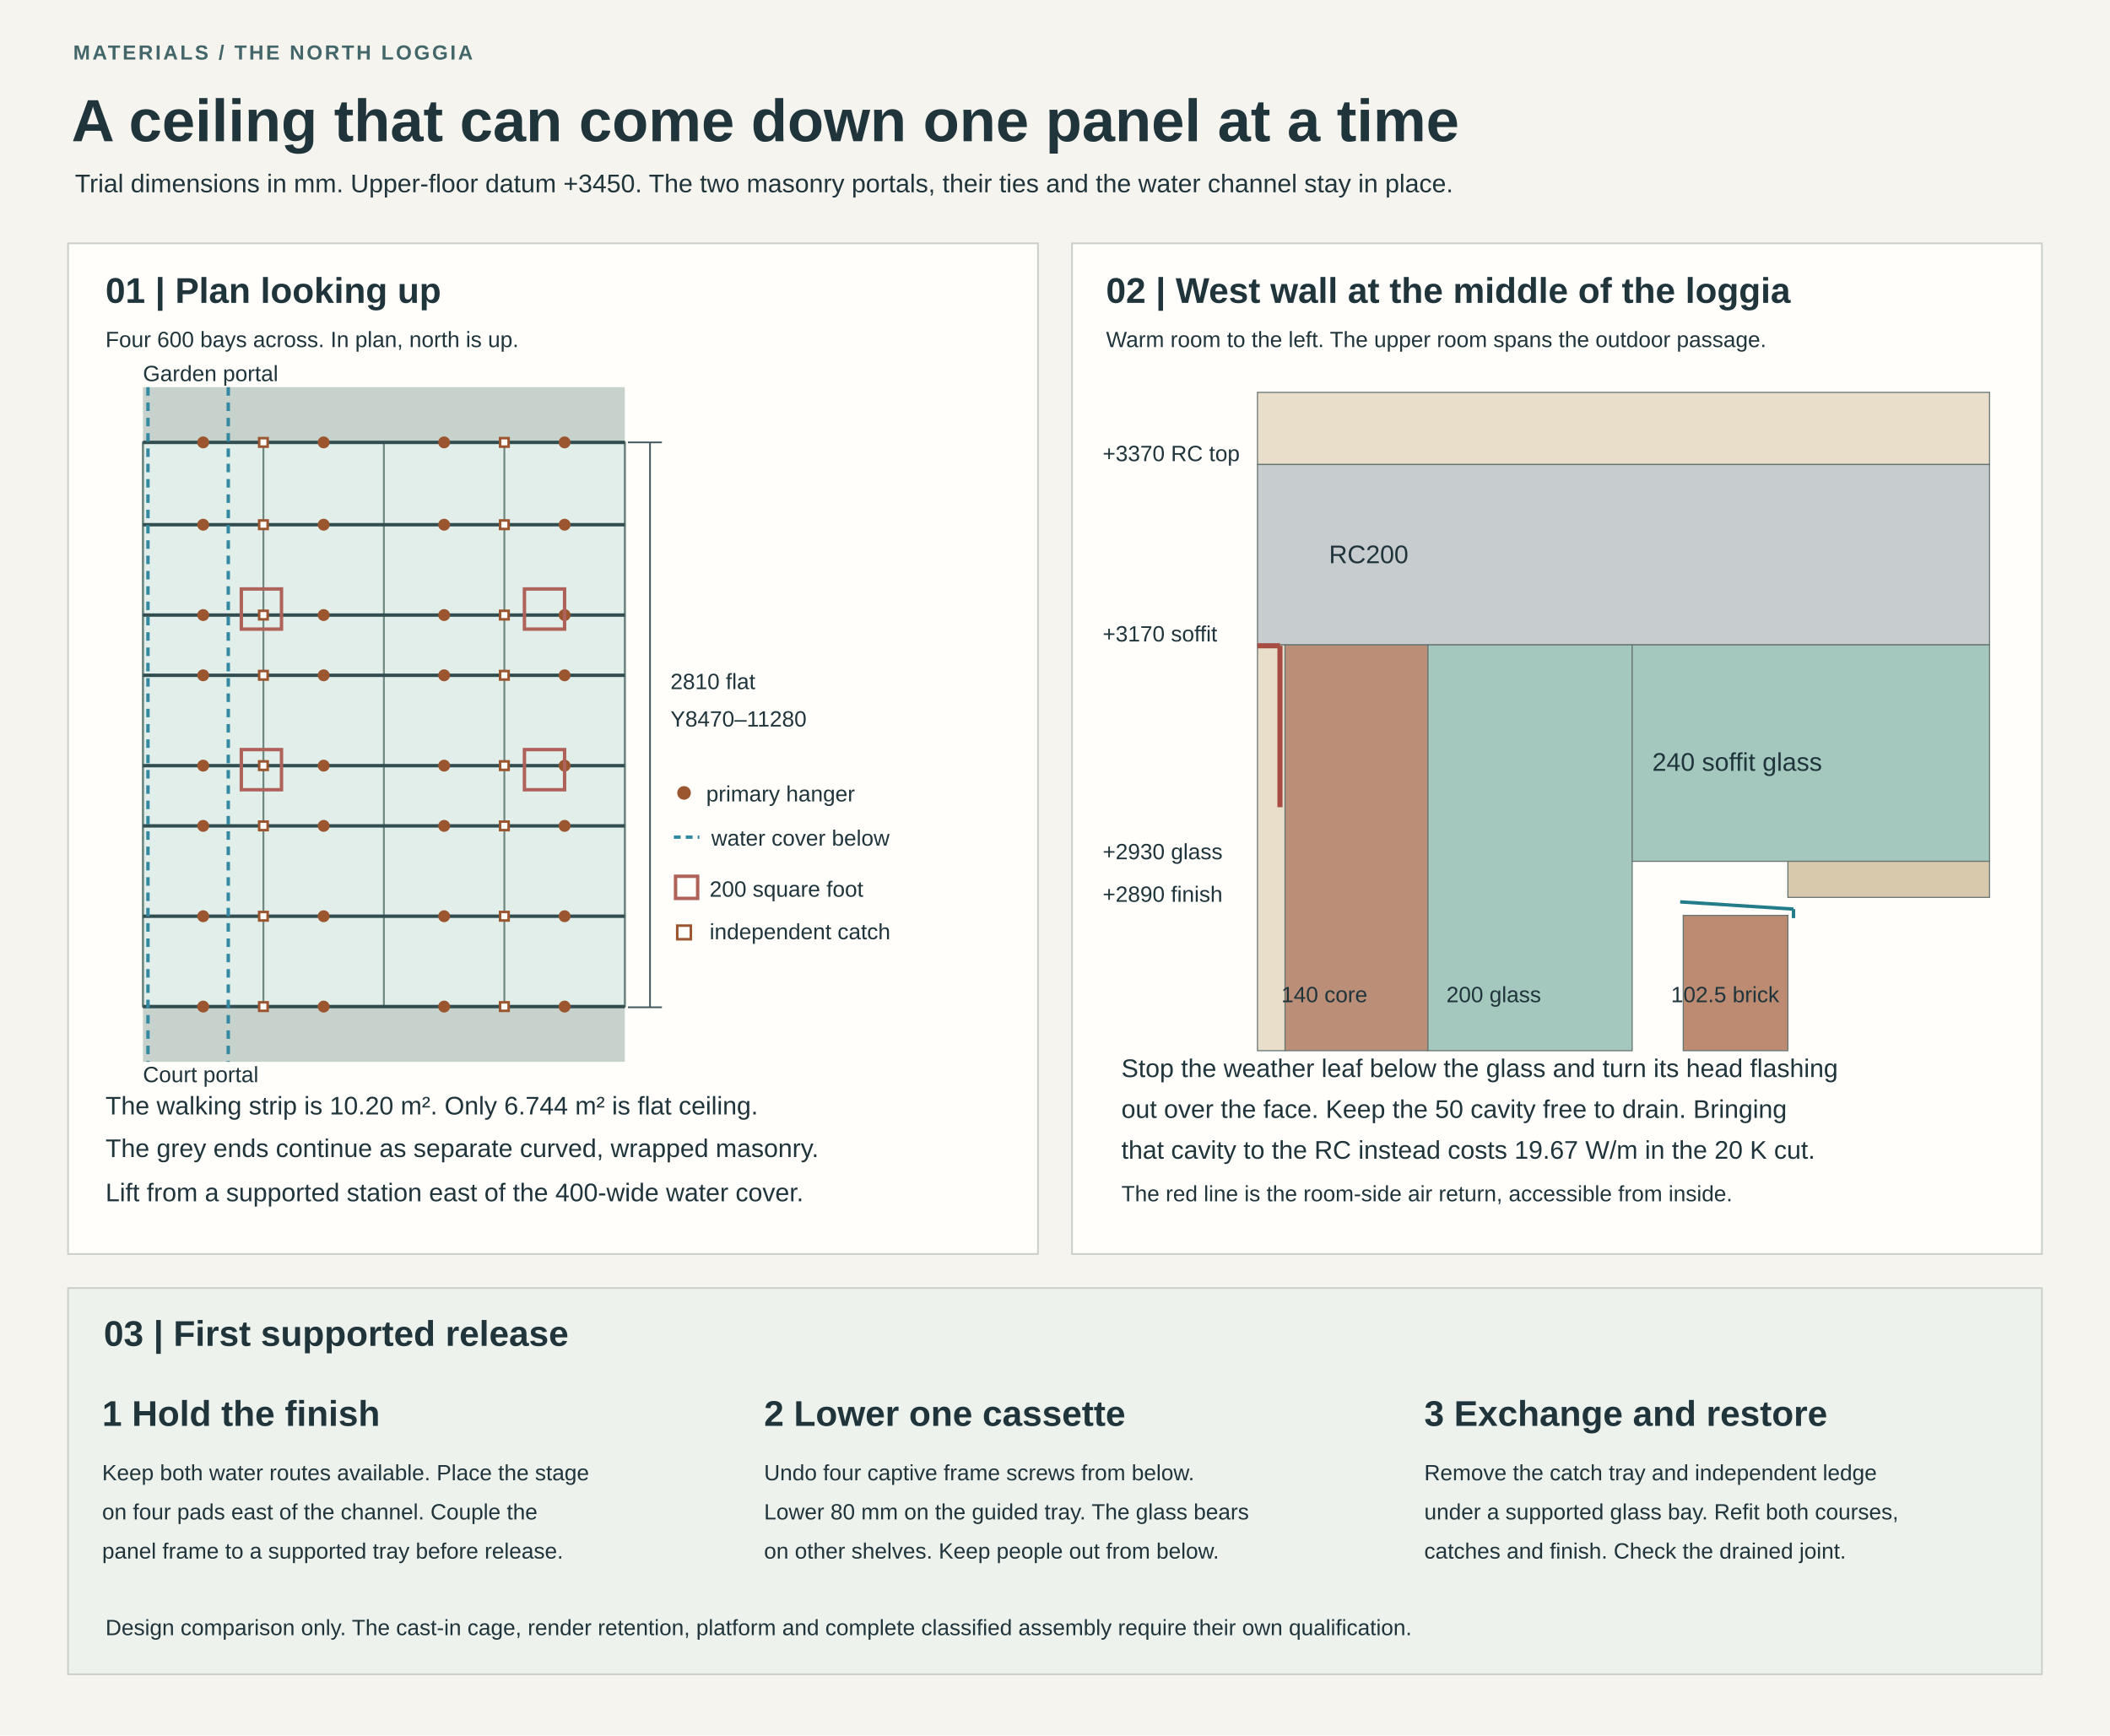
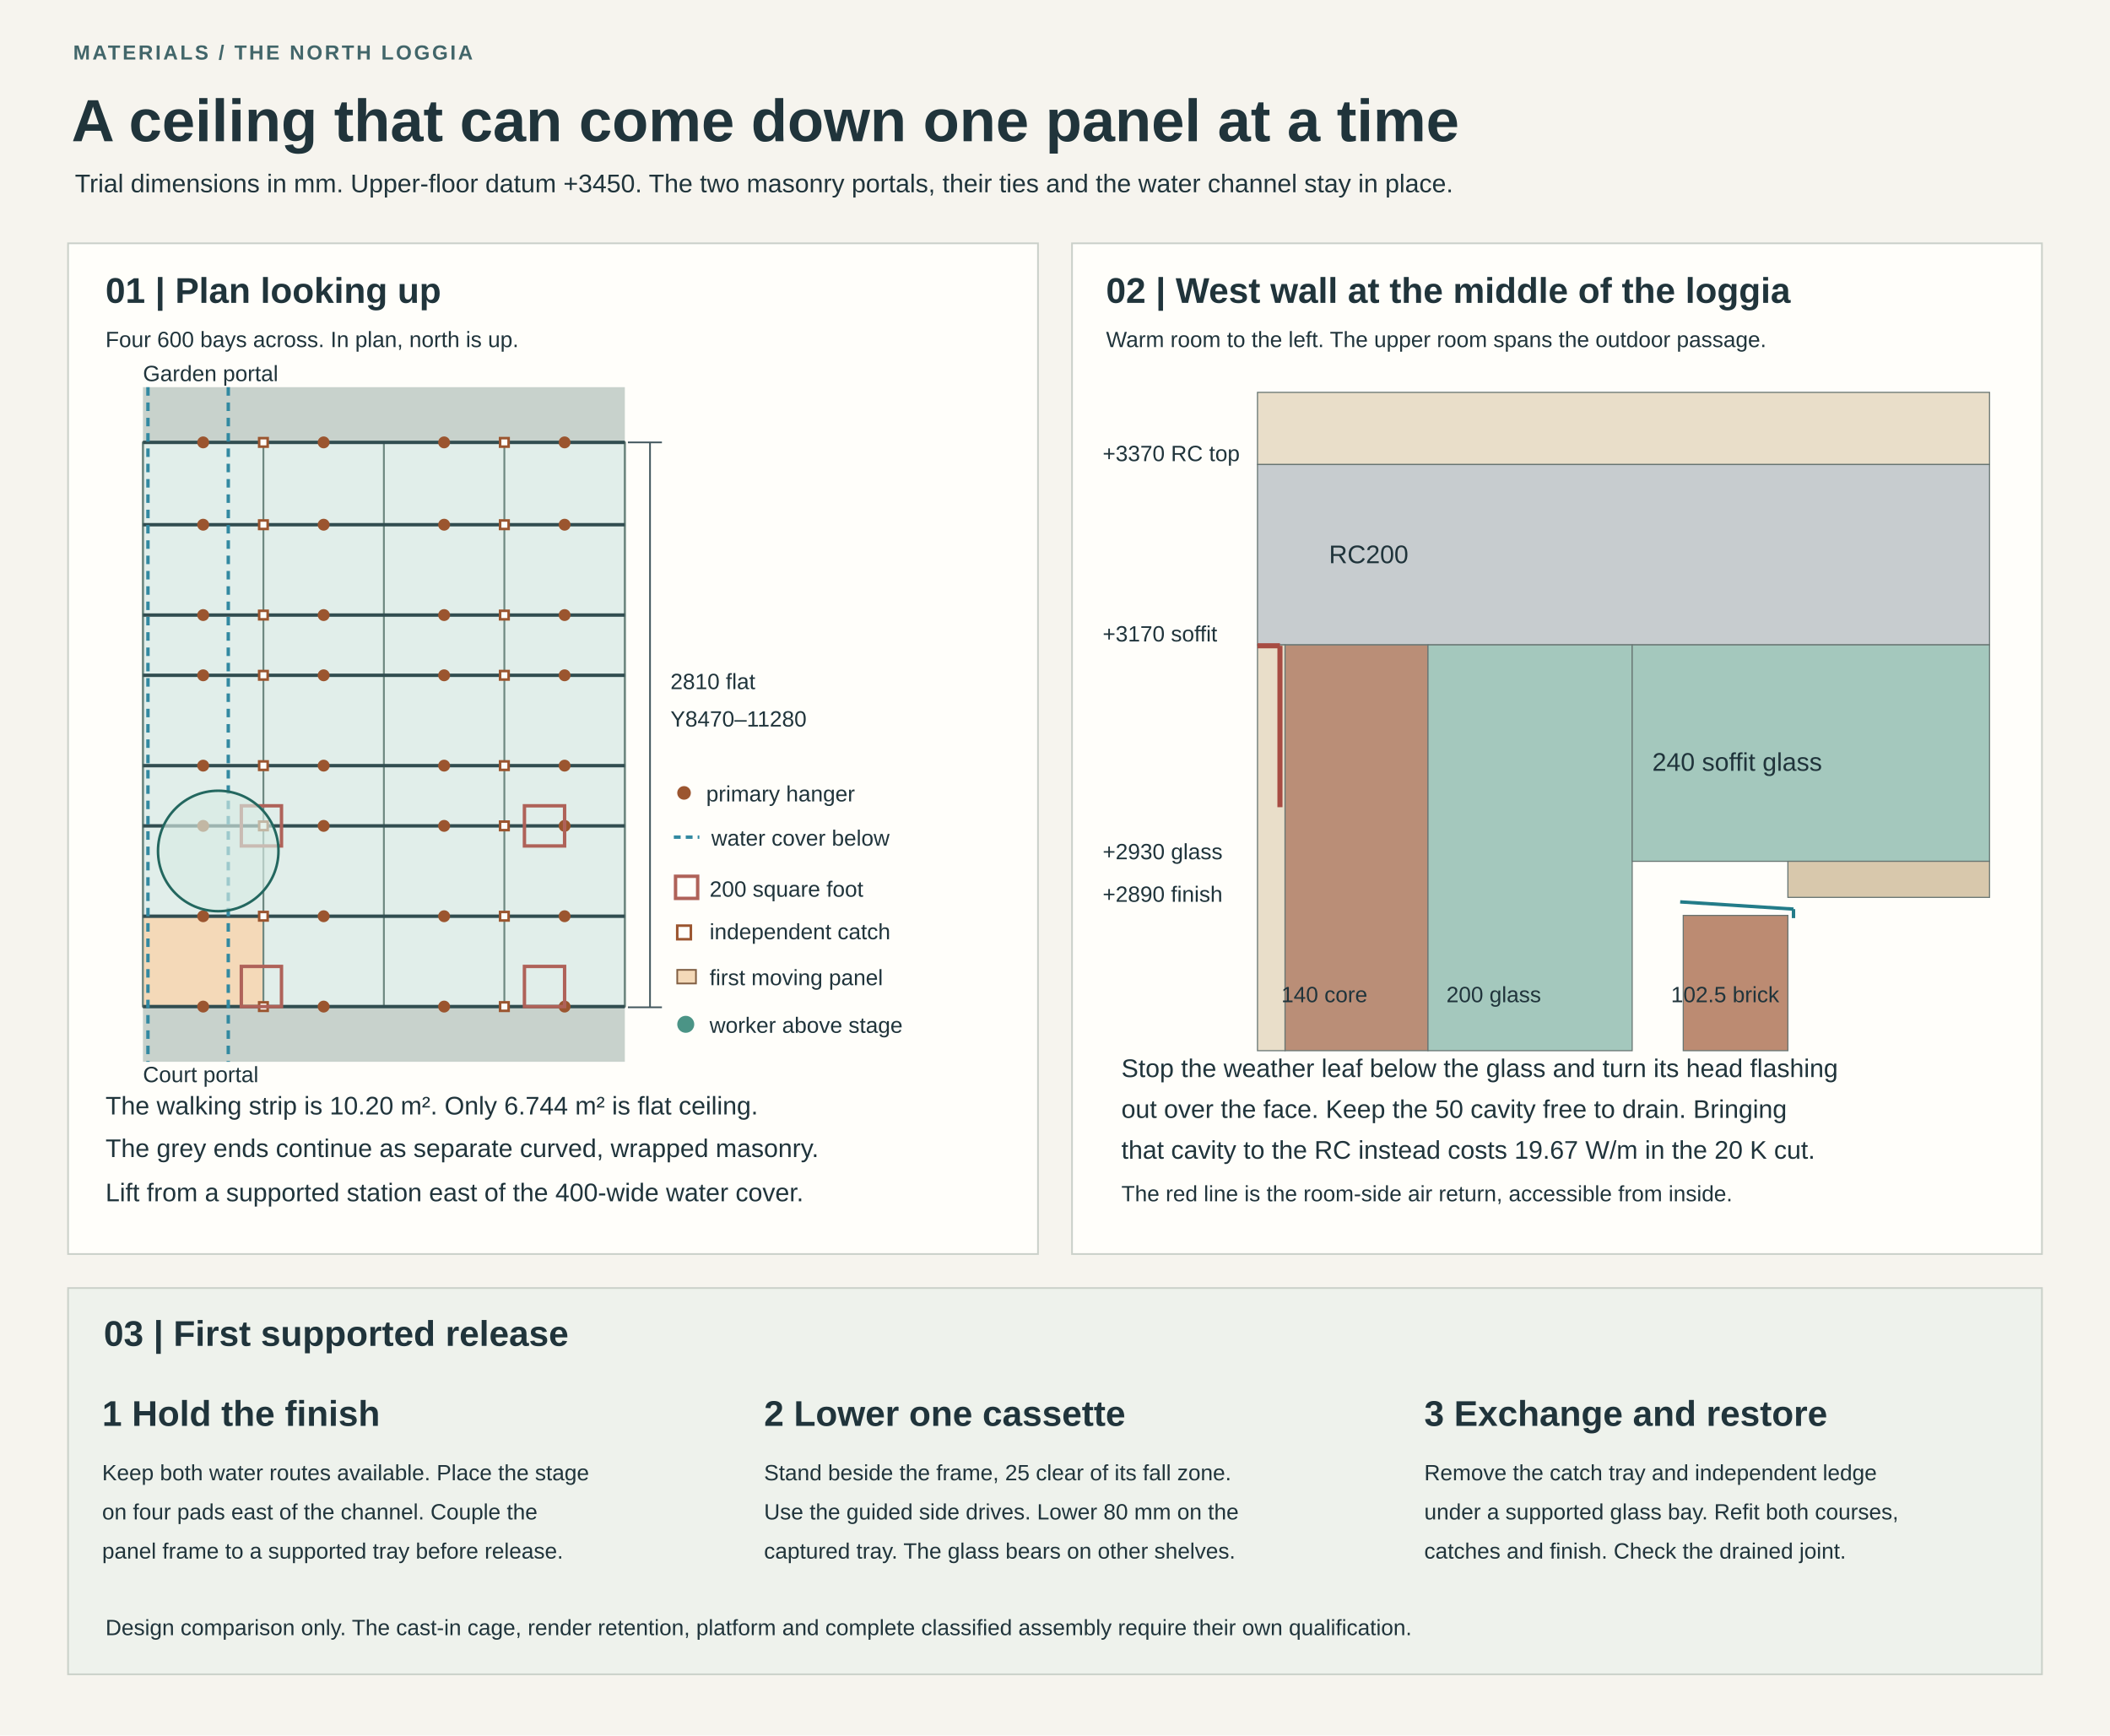
<svg xmlns="http://www.w3.org/2000/svg" viewBox="0 0 1240 1020" role="img" aria-label="Exposed loggia soffit, supports, wall head and panel renewal">
  <rect width="1240" height="1020" fill="#f6f4ee" />
  <style>text{font-family:Arial,sans-serif;fill:#20343b}.title{font-size:35px;font-weight:700}.h{font-size:21px;font-weight:700}.body{font-size:15px}.dim{font-size:13px}.k{font-size:12px;letter-spacing:1.3px;font-weight:700;fill:#42666a}</style>
  <text x="43" y="35" class="k" text-anchor="start">MATERIALS  /  THE NORTH LOGGIA</text>
  <text x="42" y="83" class="title" text-anchor="start">A ceiling that can come down one panel at a time</text>
  <text x="44" y="113" class="body" text-anchor="start">Trial dimensions in mm. Upper-floor datum +3450. The two masonry portals, their ties and the water channel stay in place.</text>
  <rect x="40.00" y="143.00" width="570.00" height="594.00" fill="#fffefa" stroke="#cad0c9" stroke-width="1" />
  <rect x="630.00" y="143.00" width="570.00" height="594.00" fill="#fffefa" stroke="#cad0c9" stroke-width="1" />
  <text x="62" y="178" class="h" text-anchor="start">01  |  Plan looking up</text>
  <text x="650" y="178" class="h" text-anchor="start">02  |  West wall at the middle of the loggia</text>
  <text x="62" y="204" class="dim" text-anchor="start">Four 600 bays across. In plan, north is up.</text>
  <text x="650" y="204" class="dim" text-anchor="start">Warm room to the left. The upper room spans the outdoor passage.</text>
  <rect x="84.00" y="227.55" width="283.20" height="32.45" fill="#c8d2cc" stroke="none" stroke-width="1" />
  <rect x="84.00" y="591.58" width="283.20" height="32.45" fill="#c8d2cc" stroke="none" stroke-width="1" />
  <rect x="84.00" y="260.00" width="283.20" height="331.58" fill="#e1eeea" stroke="#52685e" stroke-width="1" />
+   <rect x="84.00" y="538.48" width="70.80" height="53.10" fill="#f4d9b8" stroke="none" stroke-width="1" />
  <path d="M84.00 260.00L84.00 591.58" stroke="#6e8881" stroke-width="1.1" fill="none" stroke-dasharray="" />
  <path d="M154.80 260.00L154.80 591.58" stroke="#6e8881" stroke-width="1.1" fill="none" stroke-dasharray="" />
  <path d="M225.60 260.00L225.60 591.58" stroke="#6e8881" stroke-width="1.1" fill="none" stroke-dasharray="" />
  <path d="M296.40 260.00L296.40 591.58" stroke="#6e8881" stroke-width="1.1" fill="none" stroke-dasharray="" />
  <path d="M367.20 260.00L367.20 591.58" stroke="#6e8881" stroke-width="1.1" fill="none" stroke-dasharray="" />
  <path d="M84.00 591.58L367.20 591.58" stroke="#314d50" stroke-width="2" fill="none" stroke-dasharray="" />
  <path d="M84.00 538.48L367.20 538.48" stroke="#314d50" stroke-width="2" fill="none" stroke-dasharray="" />
  <path d="M84.00 485.38L367.20 485.38" stroke="#314d50" stroke-width="2" fill="none" stroke-dasharray="" />
  <path d="M84.00 449.98L367.20 449.98" stroke="#314d50" stroke-width="2" fill="none" stroke-dasharray="" />
  <path d="M84.00 396.88L367.20 396.88" stroke="#314d50" stroke-width="2" fill="none" stroke-dasharray="" />
  <path d="M84.00 361.48L367.20 361.48" stroke="#314d50" stroke-width="2" fill="none" stroke-dasharray="" />
  <path d="M84.00 308.38L367.20 308.38" stroke="#314d50" stroke-width="2" fill="none" stroke-dasharray="" />
  <path d="M84.00 260.00L367.20 260.00" stroke="#314d50" stroke-width="2" fill="none" stroke-dasharray="" />
  <circle cx="119.40" cy="591.58" r="3.5" fill="#9b552f" />
  <circle cx="190.20" cy="591.58" r="3.5" fill="#9b552f" />
  <circle cx="261.00" cy="591.58" r="3.5" fill="#9b552f" />
  <circle cx="331.80" cy="591.58" r="3.5" fill="#9b552f" />
  <circle cx="119.40" cy="538.48" r="3.5" fill="#9b552f" />
  <circle cx="190.20" cy="538.48" r="3.5" fill="#9b552f" />
  <circle cx="261.00" cy="538.48" r="3.5" fill="#9b552f" />
  <circle cx="331.80" cy="538.48" r="3.5" fill="#9b552f" />
  <circle cx="119.40" cy="485.38" r="3.5" fill="#9b552f" />
  <circle cx="190.20" cy="485.38" r="3.5" fill="#9b552f" />
  <circle cx="261.00" cy="485.38" r="3.5" fill="#9b552f" />
  <circle cx="331.80" cy="485.38" r="3.5" fill="#9b552f" />
  <circle cx="119.40" cy="449.98" r="3.5" fill="#9b552f" />
  <circle cx="190.20" cy="449.98" r="3.5" fill="#9b552f" />
  <circle cx="261.00" cy="449.98" r="3.5" fill="#9b552f" />
  <circle cx="331.80" cy="449.98" r="3.5" fill="#9b552f" />
  <circle cx="119.40" cy="396.88" r="3.5" fill="#9b552f" />
  <circle cx="190.20" cy="396.88" r="3.5" fill="#9b552f" />
  <circle cx="261.00" cy="396.88" r="3.5" fill="#9b552f" />
  <circle cx="331.80" cy="396.88" r="3.5" fill="#9b552f" />
  <circle cx="119.40" cy="361.48" r="3.5" fill="#9b552f" />
  <circle cx="190.20" cy="361.48" r="3.5" fill="#9b552f" />
  <circle cx="261.00" cy="361.48" r="3.5" fill="#9b552f" />
  <circle cx="331.80" cy="361.48" r="3.5" fill="#9b552f" />
  <circle cx="119.40" cy="308.38" r="3.5" fill="#9b552f" />
  <circle cx="190.20" cy="308.38" r="3.5" fill="#9b552f" />
  <circle cx="261.00" cy="308.38" r="3.5" fill="#9b552f" />
  <circle cx="331.80" cy="308.38" r="3.5" fill="#9b552f" />
  <circle cx="119.40" cy="260.00" r="3.5" fill="#9b552f" />
  <circle cx="190.20" cy="260.00" r="3.5" fill="#9b552f" />
  <circle cx="261.00" cy="260.00" r="3.5" fill="#9b552f" />
  <circle cx="331.80" cy="260.00" r="3.5" fill="#9b552f" />
  <rect x="152.30" y="589.08" width="5.00" height="5.00" fill="#fffefa" stroke="#9b552f" stroke-width="1.5" />
  <rect x="293.90" y="589.08" width="5.00" height="5.00" fill="#fffefa" stroke="#9b552f" stroke-width="1.5" />
  <rect x="152.30" y="535.98" width="5.00" height="5.00" fill="#fffefa" stroke="#9b552f" stroke-width="1.5" />
  <rect x="293.90" y="535.98" width="5.00" height="5.00" fill="#fffefa" stroke="#9b552f" stroke-width="1.5" />
  <rect x="152.30" y="482.88" width="5.00" height="5.00" fill="#fffefa" stroke="#9b552f" stroke-width="1.5" />
  <rect x="293.90" y="482.88" width="5.00" height="5.00" fill="#fffefa" stroke="#9b552f" stroke-width="1.5" />
  <rect x="152.30" y="447.48" width="5.00" height="5.00" fill="#fffefa" stroke="#9b552f" stroke-width="1.5" />
  <rect x="293.90" y="447.48" width="5.00" height="5.00" fill="#fffefa" stroke="#9b552f" stroke-width="1.5" />
  <rect x="152.30" y="394.38" width="5.00" height="5.00" fill="#fffefa" stroke="#9b552f" stroke-width="1.5" />
  <rect x="293.90" y="394.38" width="5.00" height="5.00" fill="#fffefa" stroke="#9b552f" stroke-width="1.5" />
  <rect x="152.30" y="358.98" width="5.00" height="5.00" fill="#fffefa" stroke="#9b552f" stroke-width="1.5" />
  <rect x="293.90" y="358.98" width="5.00" height="5.00" fill="#fffefa" stroke="#9b552f" stroke-width="1.5" />
  <rect x="152.30" y="305.88" width="5.00" height="5.00" fill="#fffefa" stroke="#9b552f" stroke-width="1.5" />
  <rect x="293.90" y="305.88" width="5.00" height="5.00" fill="#fffefa" stroke="#9b552f" stroke-width="1.5" />
  <rect x="152.30" y="257.50" width="5.00" height="5.00" fill="#fffefa" stroke="#9b552f" stroke-width="1.5" />
  <rect x="293.90" y="257.50" width="5.00" height="5.00" fill="#fffefa" stroke="#9b552f" stroke-width="1.5" />
  <path d="M86.95 227.55L86.95 624.03" stroke="#3289a1" stroke-width="2" fill="none" stroke-dasharray="5 4" />
  <path d="M134.15 227.55L134.15 624.03" stroke="#3289a1" stroke-width="2" fill="none" stroke-dasharray="5 4" />
-   <rect x="141.82" y="440.54" width="23.60" height="23.60" fill="none" stroke="#af6259" stroke-width="2" />
-   <rect x="141.82" y="346.14" width="23.60" height="23.60" fill="none" stroke="#af6259" stroke-width="2" />
-   <rect x="308.20" y="440.54" width="23.60" height="23.60" fill="none" stroke="#af6259" stroke-width="2" />
-   <rect x="308.20" y="346.14" width="23.60" height="23.60" fill="none" stroke="#af6259" stroke-width="2" />
+   <rect x="141.82" y="567.98" width="23.60" height="23.60" fill="none" stroke="#af6259" stroke-width="2" />
+   <rect x="141.82" y="473.58" width="23.60" height="23.60" fill="none" stroke="#af6259" stroke-width="2" />
+   <rect x="308.20" y="567.98" width="23.60" height="23.60" fill="none" stroke="#af6259" stroke-width="2" />
+   <rect x="308.20" y="473.58" width="23.60" height="23.60" fill="none" stroke="#af6259" stroke-width="2" />
  <rect x="398.00" y="544.00" width="8.00" height="8.00" fill="#fffefa" stroke="#9b552f" stroke-width="1.5" />
  <text x="417" y="552" class="dim" text-anchor="start">independent catch</text>
+   <circle cx="128.25" cy="500.13" r="35.40" fill="#d7ebe3" fill-opacity=".65" stroke="#23675f" stroke-width="1.5" />
+   <rect x="398.00" y="570.00" width="11.00" height="8.00" fill="#f4d9b8" stroke="#805e42" stroke-width="1" />
+   <text x="417" y="579" class="dim" text-anchor="start">first moving panel</text>
+   <circle cx="403.00" cy="602.00" r="5" fill="#4b9486" />
+   <text x="417" y="607" class="dim" text-anchor="start">worker above stage</text>
  <text x="84" y="224" class="dim" text-anchor="start">Garden portal</text>
  <text x="84" y="636" class="dim" text-anchor="start">Court portal</text>
  <path d="M369.00 260.00L389.00 260.00" stroke="#42575e" stroke-width="1" fill="none" stroke-dasharray="" />
  <path d="M369.00 592.00L389.00 592.00" stroke="#42575e" stroke-width="1" fill="none" stroke-dasharray="" />
  <path d="M382.00 260.00L382.00 592.00" stroke="#42575e" stroke-width="1" fill="none" stroke-dasharray="" />
  <text x="394" y="405" class="dim" text-anchor="start">2810 flat</text>
  <text x="394" y="427" class="dim" text-anchor="start">Y8470–11280</text>
  <circle cx="402.00" cy="466.00" r="4" fill="#9b552f" />
  <text x="415" y="471" class="dim" text-anchor="start">primary hanger</text>
  <path d="M396.00 492.00L411.00 492.00" stroke="#3289a1" stroke-width="2" fill="none" stroke-dasharray="4 3" />
  <text x="418" y="497" class="dim" text-anchor="start">water cover below</text>
  <rect x="397.00" y="515.00" width="13.00" height="13.00" fill="none" stroke="#af6259" stroke-width="2" />
  <text x="417" y="527" class="dim" text-anchor="start">200 square foot</text>
  <text x="62" y="655" class="body" text-anchor="start">The walking strip is 10.20 m². Only 6.744 m² is flat ceiling.</text>
  <text x="62" y="680" class="body" text-anchor="start">The grey ends continue as separate curved, wrapped masonry.</text>
  <text x="62" y="706" class="body" text-anchor="start">Lift from a supported station east of the 400-wide water cover.</text>
  <rect x="739.00" y="230.60" width="430.20" height="42.40" fill="#e9dec9" stroke="#677572" stroke-width="0.65" />
  <rect x="739.00" y="273.00" width="430.20" height="106.00" fill="#c7cccf" stroke="#677572" stroke-width="0.65" />
  <rect x="739.00" y="379.00" width="16.20" height="238.50" fill="#e9dec9" stroke="#677572" stroke-width="0.65" />
  <rect x="755.20" y="379.00" width="84.00" height="238.50" fill="#ba8e77" stroke="#677572" stroke-width="0.65" />
  <rect x="839.20" y="379.00" width="120.00" height="238.50" fill="#a4c8bd" stroke="#677572" stroke-width="0.65" />
  <rect x="959.20" y="379.00" width="210.00" height="127.20" fill="#a4c8bd" stroke="#677572" stroke-width="0.65" />
  <rect x="989.20" y="538.00" width="61.50" height="79.50" fill="#bc8b72" stroke="#677572" stroke-width="0.65" />
  <rect x="1050.70" y="506.20" width="118.50" height="21.20" fill="#d8c8ac" stroke="#677572" stroke-width="0.65" />
  <path d="M987.40 530.05L1054.00 534.29" stroke="#237c89" stroke-width="2" fill="none" stroke-dasharray="" />
  <path d="M1054.00 534.29L1054.00 539.59" stroke="#237c89" stroke-width="2" fill="none" stroke-dasharray="" />
  <path d="M752.20 474.40L752.20 379.53" stroke="#a74c43" stroke-width="3" fill="none" stroke-dasharray="" />
  <path d="M752.20 379.53L739.00 379.53" stroke="#a74c43" stroke-width="3" fill="none" stroke-dasharray="" />
  <text x="648" y="271" class="dim" text-anchor="start">+3370 RC top</text>
  <text x="648" y="377" class="dim" text-anchor="start">+3170 soffit</text>
  <text x="648" y="505" class="dim" text-anchor="start">+2930 glass</text>
  <text x="648" y="530" class="dim" text-anchor="start">+2890 finish</text>
  <text x="781" y="331" class="body" text-anchor="start">RC200</text>
  <text x="971" y="453" class="body" text-anchor="start">240 soffit glass</text>
  <text x="753" y="589" class="dim" text-anchor="start">140 core</text>
  <text x="850" y="589" class="dim" text-anchor="start">200 glass</text>
  <text x="982" y="589" class="dim" text-anchor="start">102.5 brick</text>
  <text x="659" y="633" class="body" text-anchor="start">Stop the weather leaf below the glass and turn its head flashing</text>
  <text x="659" y="657" class="body" text-anchor="start">out over the face. Keep the 50 cavity free to drain. Bringing</text>
  <text x="659" y="681" class="body" text-anchor="start">that cavity to the RC instead costs 19.67 W/m in the 20 K cut.</text>
  <text x="659" y="706" class="dim" text-anchor="start">The red line is the room-side air return, accessible from inside.</text>
  <rect x="40.00" y="757.00" width="1160.00" height="227.00" fill="#eef2ec" stroke="#cad0c9" stroke-width="1" />
  <text x="61" y="791" class="h" text-anchor="start">03  |  First supported release</text>
  <text x="60" y="838" class="h" text-anchor="start">1   Hold the finish</text>
  <text x="60" y="870" class="dim" text-anchor="start">Keep both water routes available. Place the stage</text>
  <text x="60" y="893" class="dim" text-anchor="start">on four pads east of the channel. Couple the</text>
  <text x="60" y="916" class="dim" text-anchor="start">panel frame to a supported tray before release.</text>
  <text x="449" y="838" class="h" text-anchor="start">2   Lower one cassette</text>
-   <text x="449" y="870" class="dim" text-anchor="start">Undo four captive frame screws from below.</text>
-   <text x="449" y="893" class="dim" text-anchor="start">Lower 80 mm on the guided tray. The glass bears</text>
-   <text x="449" y="916" class="dim" text-anchor="start">on other shelves. Keep people out from below.</text>
+   <text x="449" y="870" class="dim" text-anchor="start">Stand beside the frame, 25 clear of its fall zone.</text>
+   <text x="449" y="893" class="dim" text-anchor="start">Use the guided side drives. Lower 80 mm on the</text>
+   <text x="449" y="916" class="dim" text-anchor="start">captured tray. The glass bears on other shelves.</text>
  <text x="837" y="838" class="h" text-anchor="start">3   Exchange and restore</text>
  <text x="837" y="870" class="dim" text-anchor="start">Remove the catch tray and independent ledge</text>
  <text x="837" y="893" class="dim" text-anchor="start">under a supported glass bay. Refit both courses,</text>
  <text x="837" y="916" class="dim" text-anchor="start">catches and finish. Check the drained joint.</text>
  <text x="62" y="961" class="dim" text-anchor="start">Design comparison only. The cast-in cage, render retention, platform and complete classified assembly require their own qualification.</text>
</svg>
